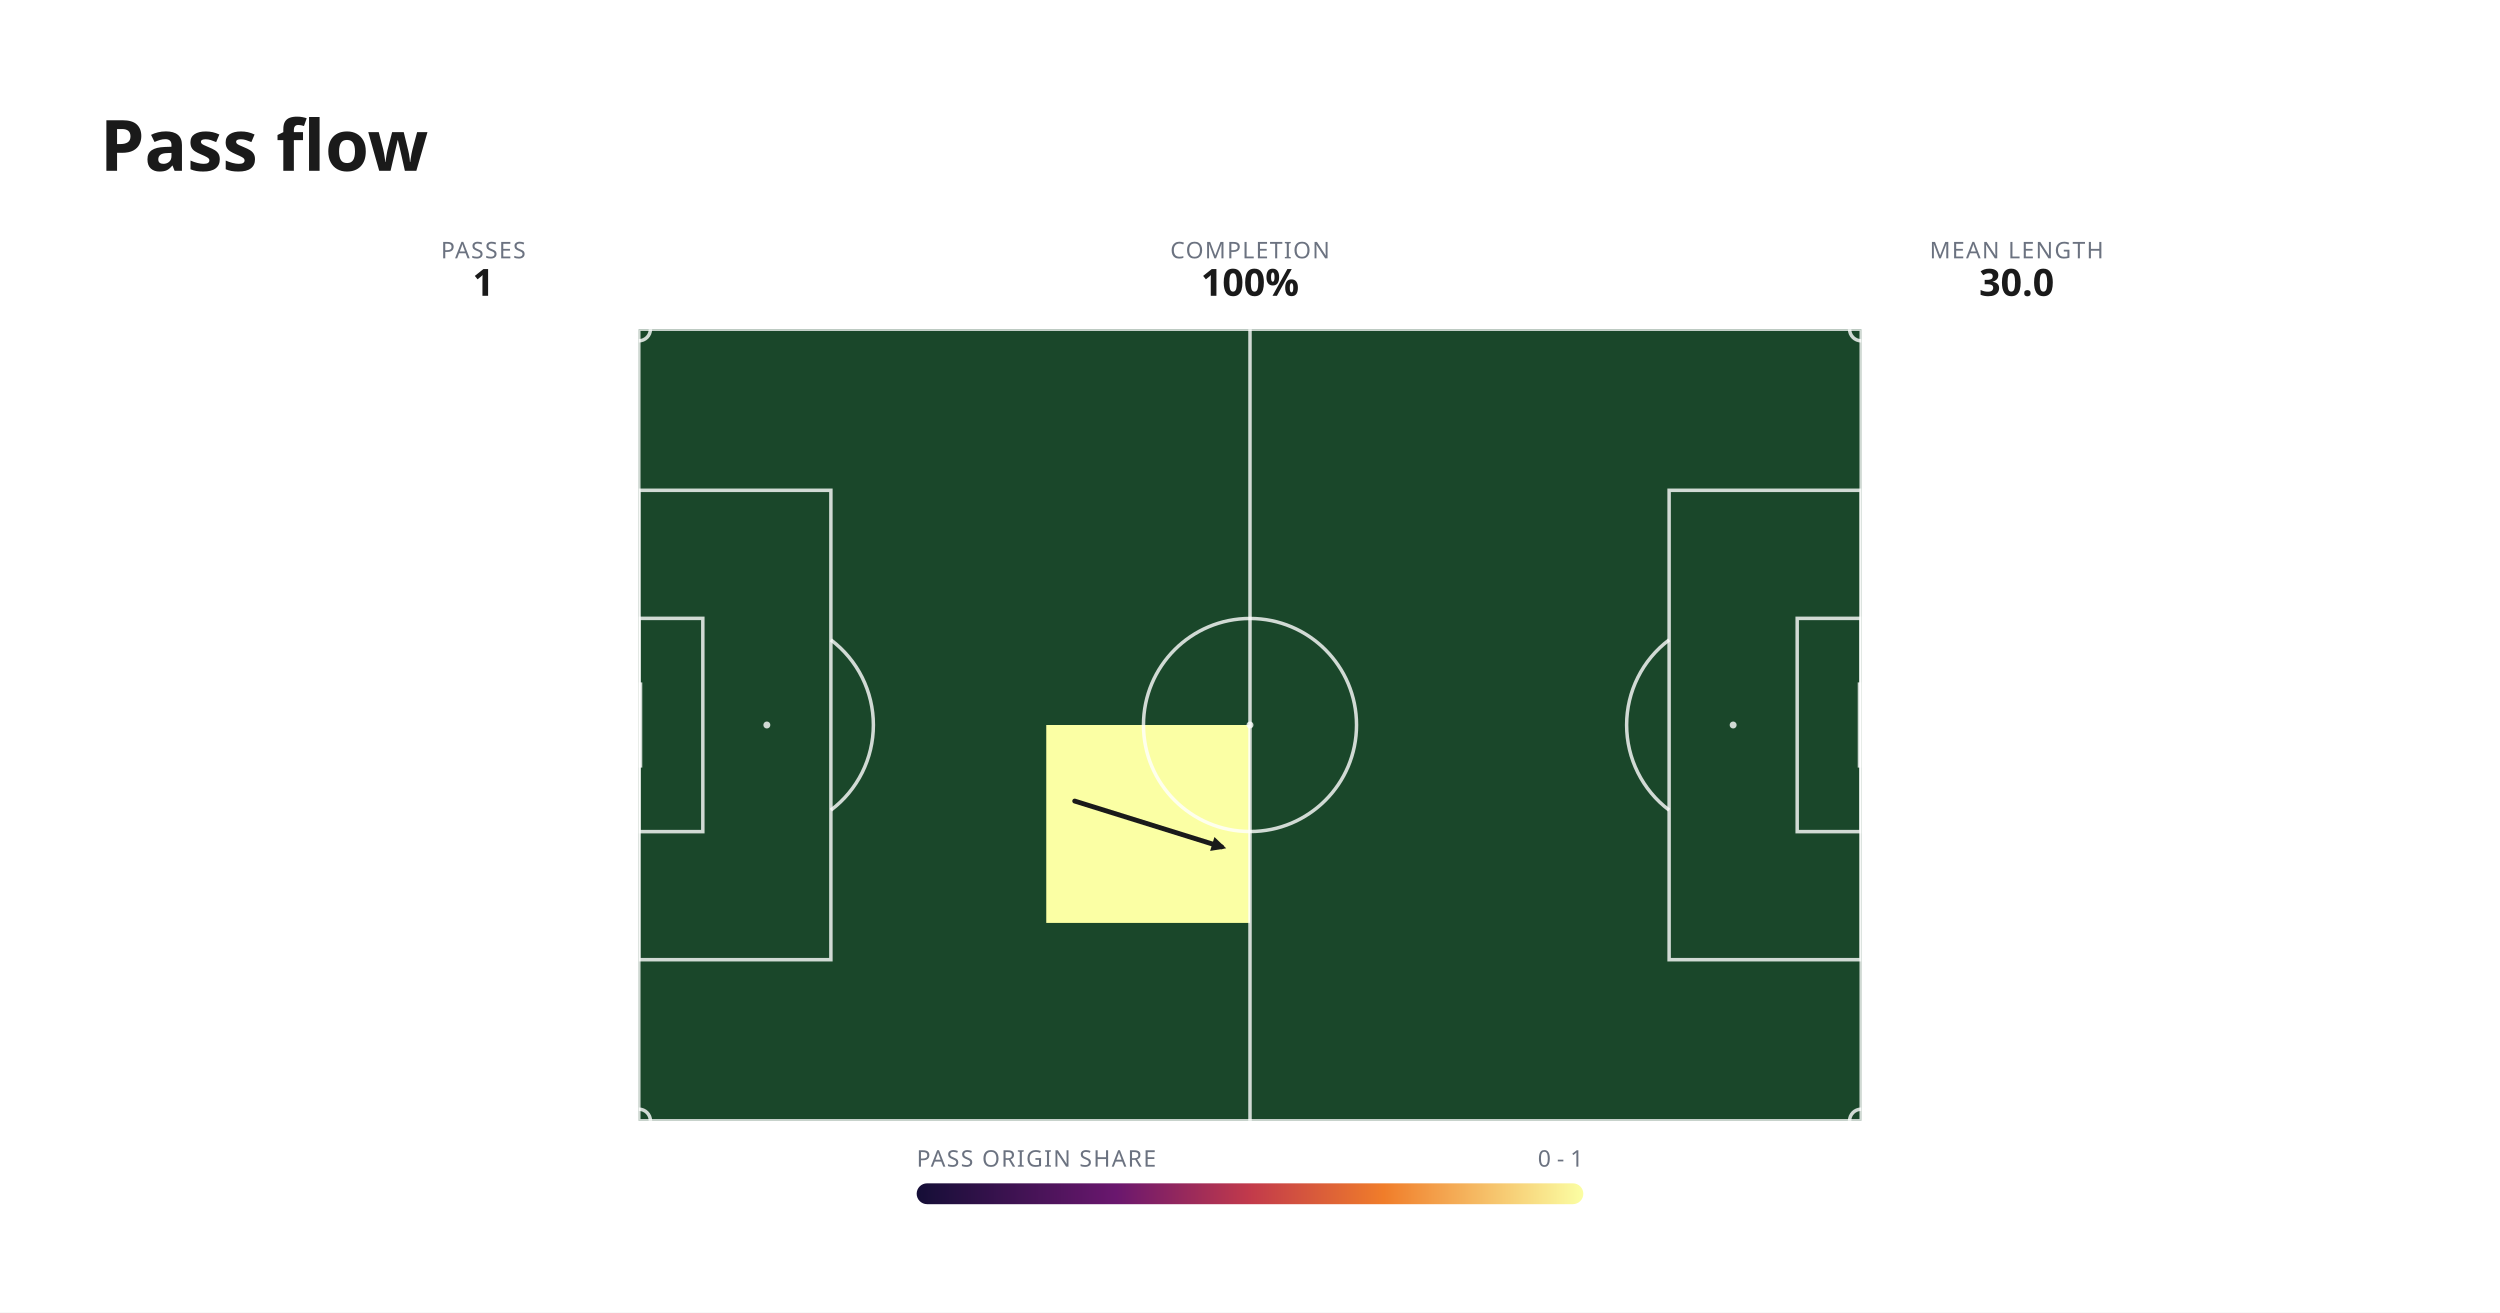
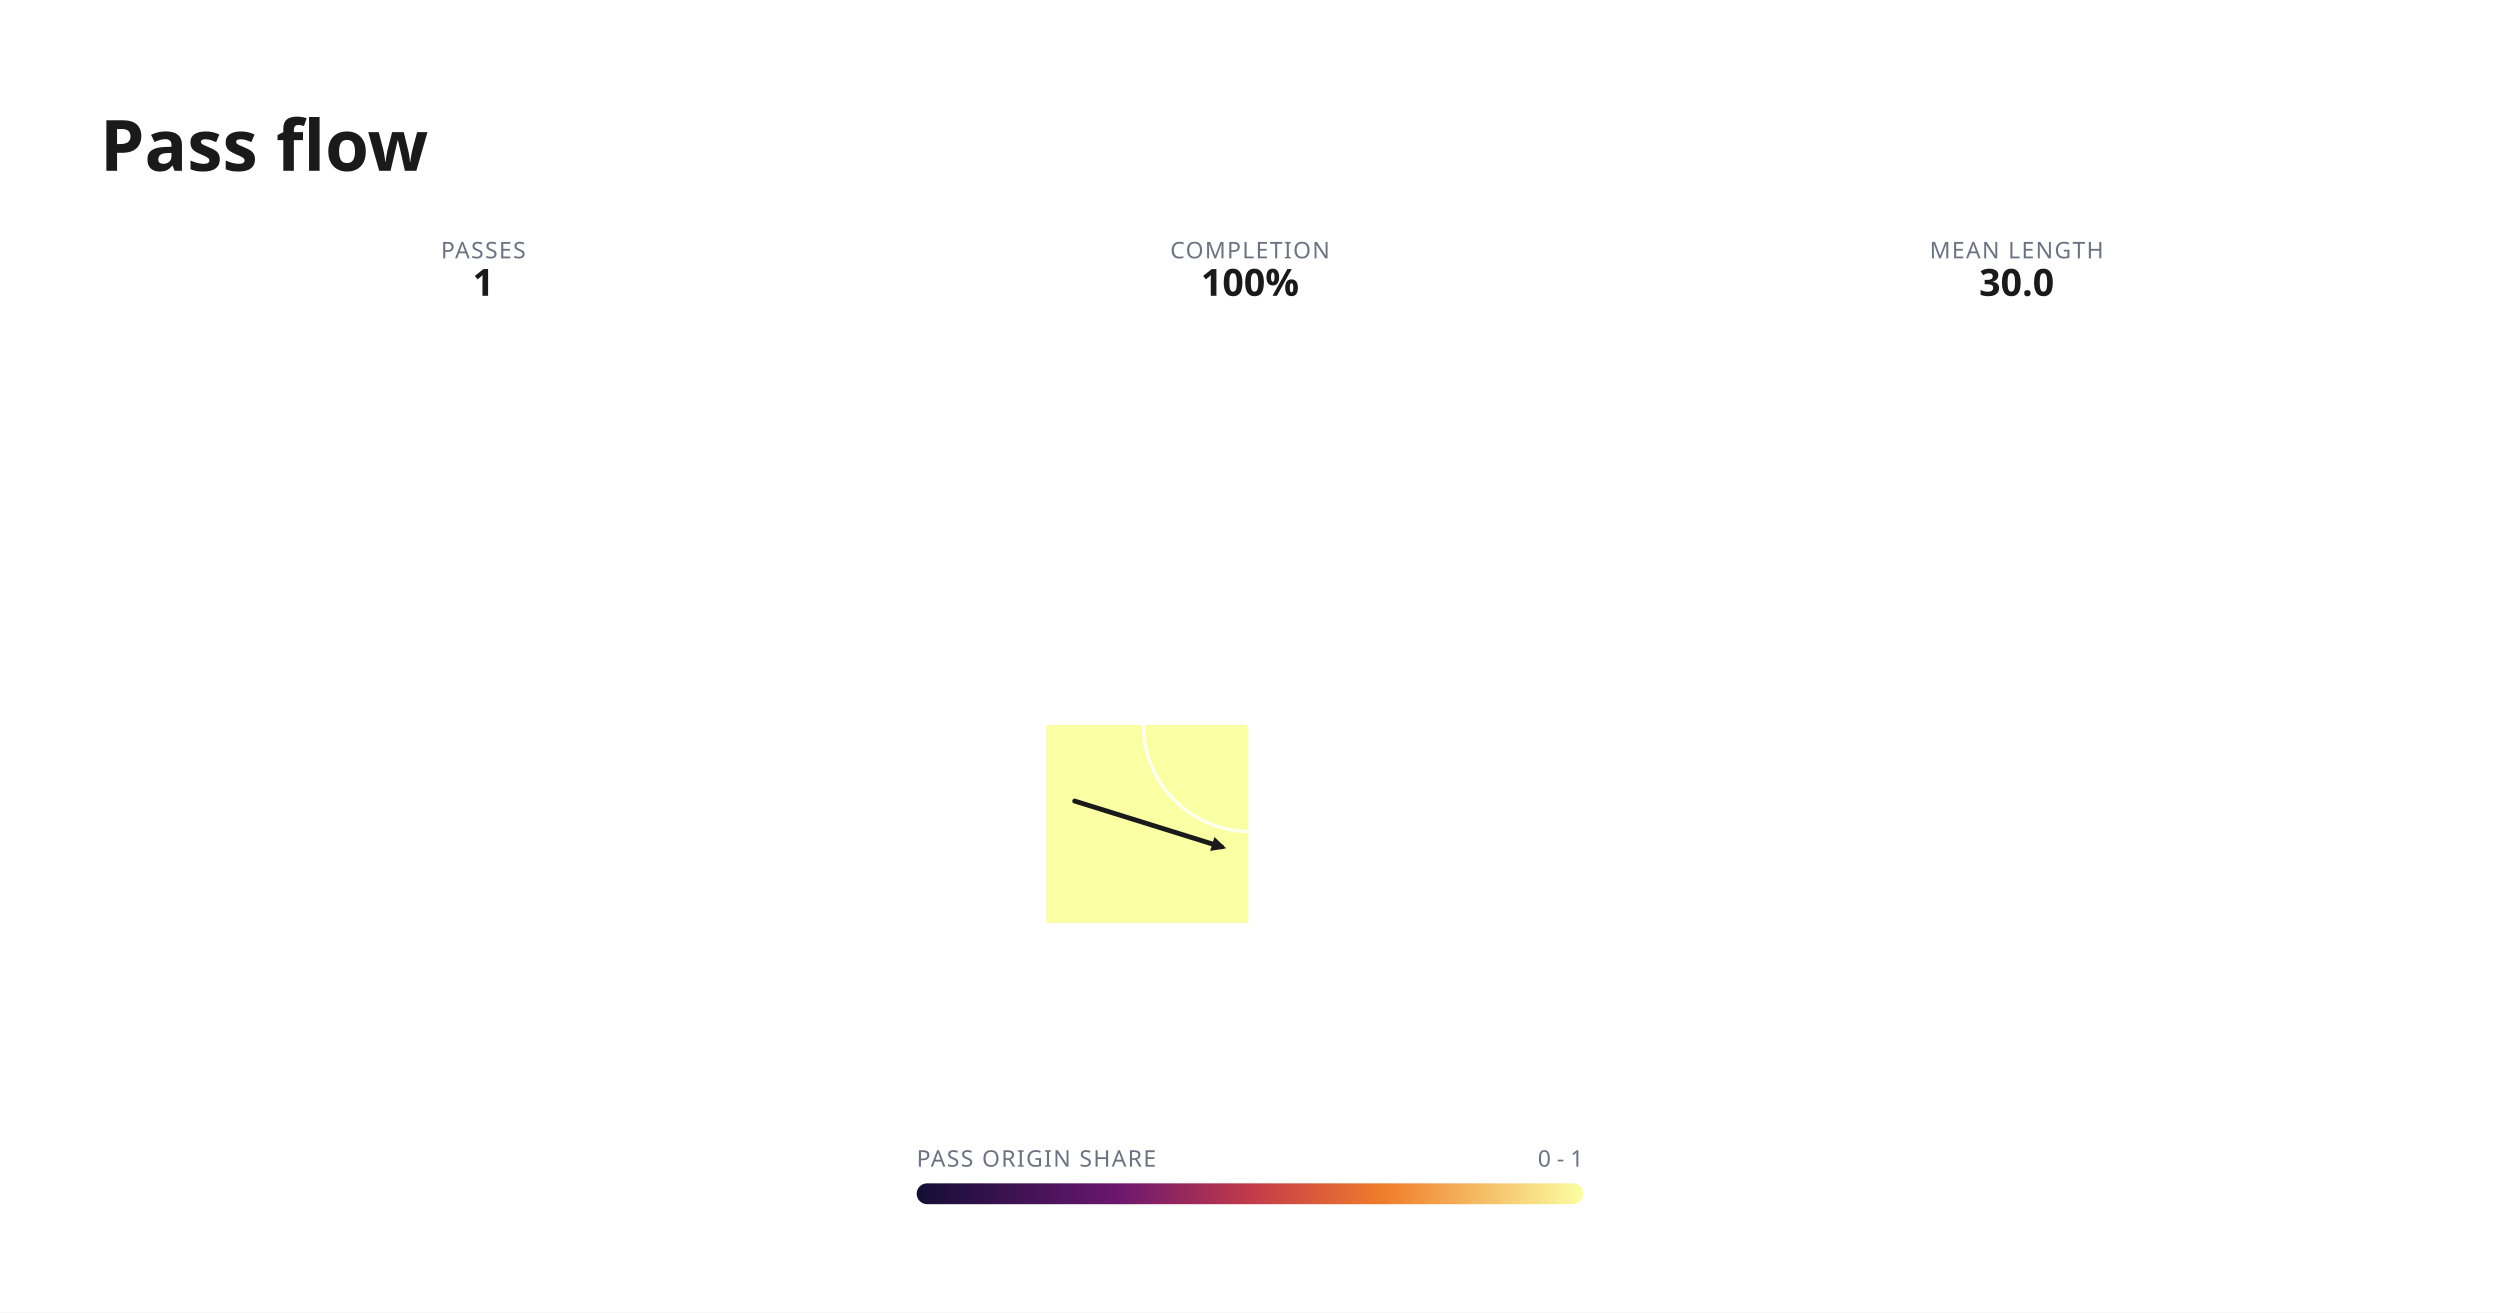
<svg xmlns="http://www.w3.org/2000/svg" width="1200" height="630" viewBox="0 0 1200 630" role="img" aria-label="Pass flow">
  <rect x="0" y="0" width="1200" height="630" fill="#ffffff" />
  <text x="48" y="82" fill="#1a1a1a" font-family="&quot;IBM Plex Sans&quot;, ui-sans-serif, system-ui, sans-serif" font-size="34" font-weight="700">Pass flow</text>
  <g transform="translate(0 114)">
    <g>
      <text x="232" y="10" text-anchor="middle" fill="#6b7280" font-family="&quot;IBM Plex Sans&quot;, ui-sans-serif, system-ui, sans-serif" font-size="11" letter-spacing="0.06em">PASSES</text>
      <text x="232" y="28" text-anchor="middle" fill="#1a1a1a" font-family="&quot;IBM Plex Sans&quot;, ui-sans-serif, system-ui, sans-serif" font-size="18" font-weight="700">1</text>
    </g>
    <g>
      <text x="600" y="10" text-anchor="middle" fill="#6b7280" font-family="&quot;IBM Plex Sans&quot;, ui-sans-serif, system-ui, sans-serif" font-size="11" letter-spacing="0.06em">COMPLETION</text>
      <text x="600" y="28" text-anchor="middle" fill="#1a1a1a" font-family="&quot;IBM Plex Sans&quot;, ui-sans-serif, system-ui, sans-serif" font-size="18" font-weight="700">100%</text>
    </g>
    <g>
      <text x="968" y="10" text-anchor="middle" fill="#6b7280" font-family="&quot;IBM Plex Sans&quot;, ui-sans-serif, system-ui, sans-serif" font-size="11" letter-spacing="0.06em">MEAN LENGTH</text>
      <text x="968" y="28" text-anchor="middle" fill="#1a1a1a" font-family="&quot;IBM Plex Sans&quot;, ui-sans-serif, system-ui, sans-serif" font-size="18" font-weight="700">30.0</text>
    </g>
  </g>
  <svg x="306.618" y="158" width="586.765" height="380">
    <svg viewBox="0 0 105 68" overflow="hidden" preserveAspectRatio="xMidYMid meet" role="img" aria-label="Pass flow: 1 passes across 6×4 zones" style="width:100%;aspect-ratio:105 / 68;display:block;pointer-events:none">
      <svg x="0" y="0" width="105" height="68" viewBox="0 0 105 68" overflow="hidden">
        <g data-stadia="pitch-background">
-           <rect x="0" y="0" width="105" height="68" fill="#1a472a" stroke="none" />
+           <rect x="0" y="0" width="105" height="68" fill="#ffffff" stroke="none" />
        </g>
        <g data-campos="heatmap-cells">
          <style>
    [data-campos="heatmap-cells"] &gt; rect:focus { outline: none; }
    [data-campos="heatmap-cells"] &gt; rect:focus-visible {
      outline: 2px solid var(--campos-focus-ring, #0f172a);
      outline-offset: -1px;
      border-radius: 2px;
    }
  </style>
          <rect x="35" y="34" width="17.5" height="17" fill="#fbffa4" opacity="1" style="--campos-focus-ring:#0f172a;pointer-events:none" />
        </g>
        <g data-stadia="pitch-lines">
          <rect x="0" y="0" width="105" height="68" stroke="#ffffffcc" stroke-width="0.3" fill="none" />
          <rect x="0" y="13.84" width="16.5" height="40.32" stroke="#ffffffcc" stroke-width="0.3" fill="none" />
          <rect x="0" y="24.84" width="5.5" height="18.32" stroke="#ffffffcc" stroke-width="0.3" fill="none" />
          <line x1="0" y1="30.34" x2="0" y2="37.66" stroke="#ffffffcc" stroke-width="0.6" />
          <circle cx="11" cy="34" r="0.3" stroke="none" stroke-width="0" fill="#ffffffcc" />
          <path d="M 16.5 26.688 A 9.15 9.15 0 0 1 16.5 41.312" stroke="#ffffffcc" stroke-width="0.3" fill="none" />
          <rect x="88.5" y="13.84" width="16.5" height="40.32" stroke="#ffffffcc" stroke-width="0.3" fill="none" />
          <rect x="99.5" y="24.84" width="5.5" height="18.32" stroke="#ffffffcc" stroke-width="0.3" fill="none" />
          <line x1="105" y1="30.34" x2="105" y2="37.66" stroke="#ffffffcc" stroke-width="0.6" />
          <circle cx="94" cy="34" r="0.3" stroke="none" stroke-width="0" fill="#ffffffcc" />
          <path d="M 88.5 41.312 A 9.15 9.15 0 0 1 88.5 26.688" stroke="#ffffffcc" stroke-width="0.3" fill="none" />
          <line x1="52.5" y1="0" x2="52.5" y2="68" stroke="#ffffffcc" stroke-width="0.3" />
          <circle cx="52.5" cy="34" r="9.15" stroke="#ffffffcc" stroke-width="0.3" fill="none" />
          <circle cx="52.5" cy="34" r="0.3" stroke="none" stroke-width="0" fill="#ffffffcc" />
          <path d="M 1 0 A 1 1 0 0 1 6.123233995736766e-17 1" stroke="#ffffffcc" stroke-width="0.3" fill="none" />
          <path d="M 6.123233995736766e-17 67 A 1 1 0 0 1 1 68" stroke="#ffffffcc" stroke-width="0.3" fill="none" />
          <path d="M 105 1 A 1 1 0 0 1 104 -1.2246467991473532e-16" stroke="#ffffffcc" stroke-width="0.3" fill="none" />
          <path d="M 104 68 A 1 1 0 0 1 105 67" stroke="#ffffffcc" stroke-width="0.3" fill="none" />
        </g>
        <g data-campos="passflow-arrows" style="pointer-events:none">
          <defs>
            <marker id="passflow-static-arrow-R6-1a1a1a" markerWidth="3" markerHeight="3" refX="2" refY="1.5" orient="auto" markerUnits="strokeWidth">
              <path d="M0,0 L3,1.5 L0,3 Z" fill="#1a1a1a" />
            </marker>
          </defs>
          <g />
          <g />
          <g />
          <g />
          <g />
          <g />
          <g />
          <g />
          <g>
            <line x1="37.443" y1="40.533" x2="50.057" y2="44.467" stroke="#1a1a1a" stroke-width="0.417" stroke-linecap="round" marker-end="url(#passflow-static-arrow-R6-1a1a1a)" data-bin-col="2" data-bin-row="1" data-active="0" opacity="1" />
          </g>
          <g />
          <g />
          <g />
          <g />
          <g />
          <g />
          <g />
          <g />
          <g />
          <g />
          <g />
          <g />
          <g />
          <g />
          <g />
        </g>
      </svg>
    </svg>
  </svg>
  <g transform="translate(0 550)">
    <defs>
      <linearGradient id="export-gradient-_R_n_" x1="0%" y1="0%" x2="100%" y2="0%">
        <stop offset="0%" stop-color="#140e36" />
        <stop offset="30%" stop-color="#6a176e" />
        <stop offset="50%" stop-color="#c23a4b" />
        <stop offset="70%" stop-color="#f07d2a" />
        <stop offset="100%" stop-color="#fbffa4" />
      </linearGradient>
    </defs>
    <text x="440" y="10" fill="#6b7280" font-family="&quot;IBM Plex Sans&quot;, ui-sans-serif, system-ui, sans-serif" font-size="11" letter-spacing="0.06em">PASS ORIGIN SHARE</text>
    <text x="760" y="10" text-anchor="end" fill="#6b7280" font-family="&quot;IBM Plex Sans&quot;, ui-sans-serif, system-ui, sans-serif" font-size="11">0 - 1</text>
    <rect x="440" y="18" width="320" height="10" rx="5" fill="url(#export-gradient-_R_n_)" />
  </g>
</svg>
